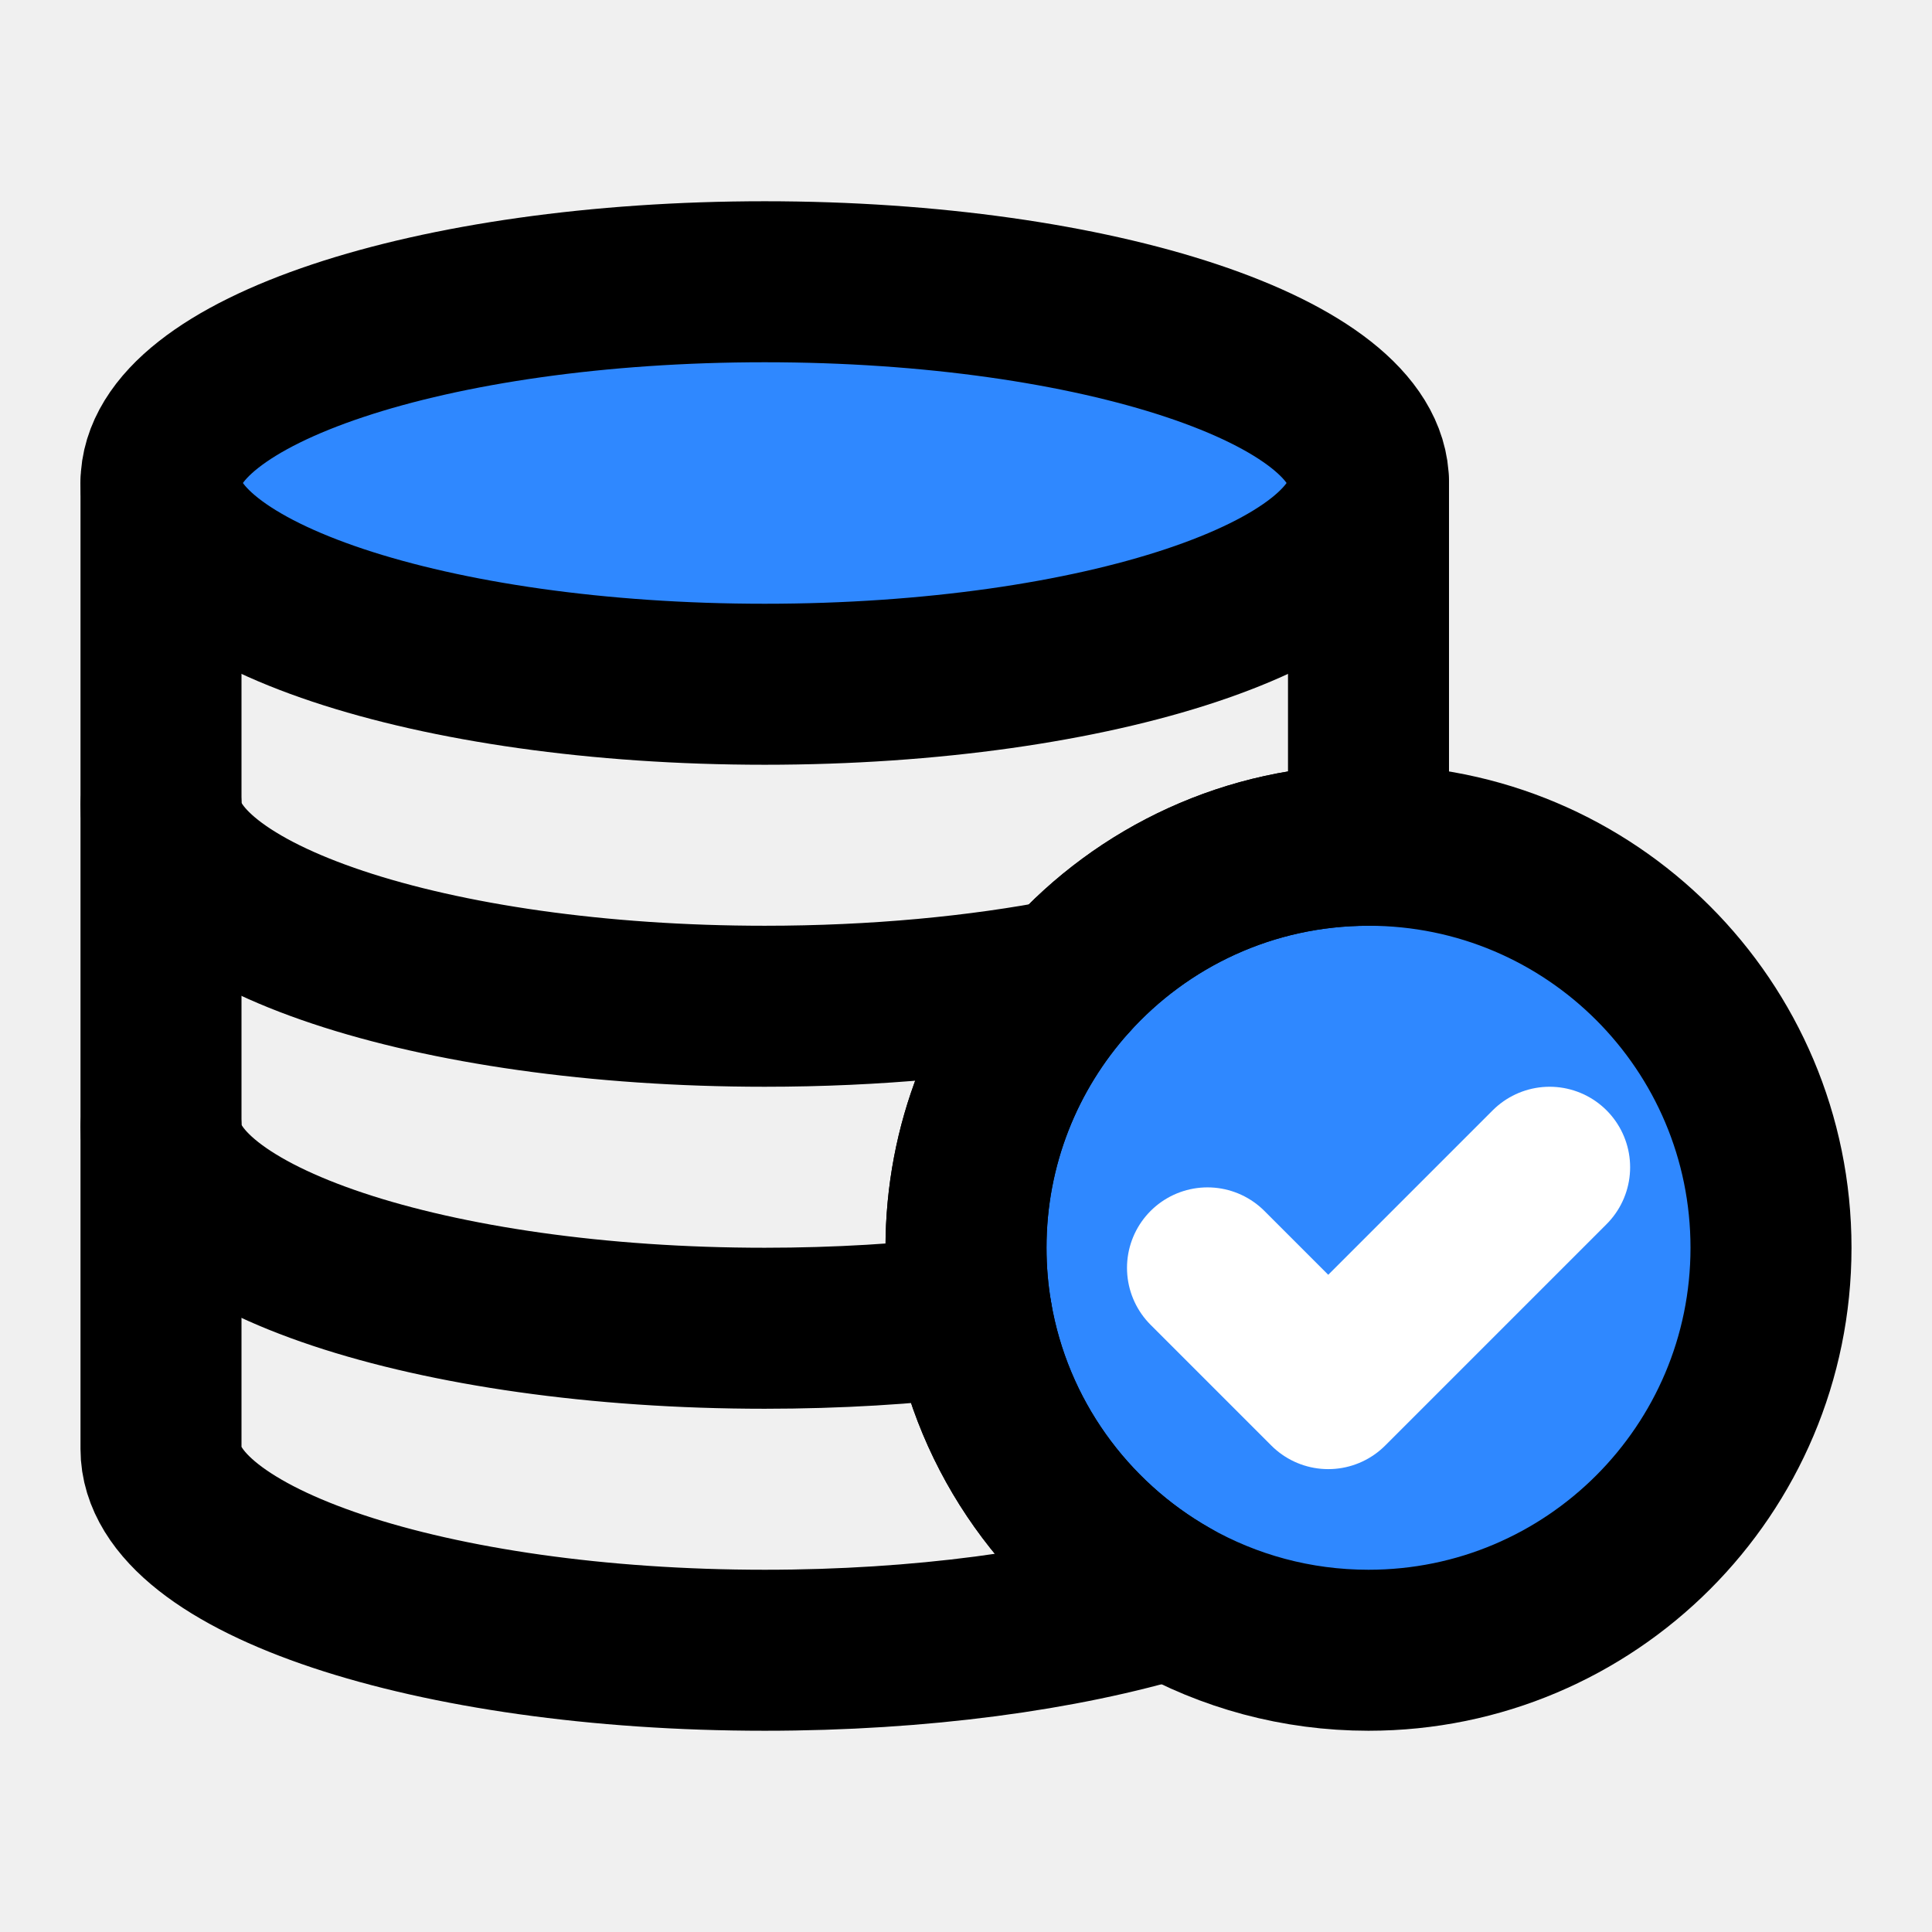
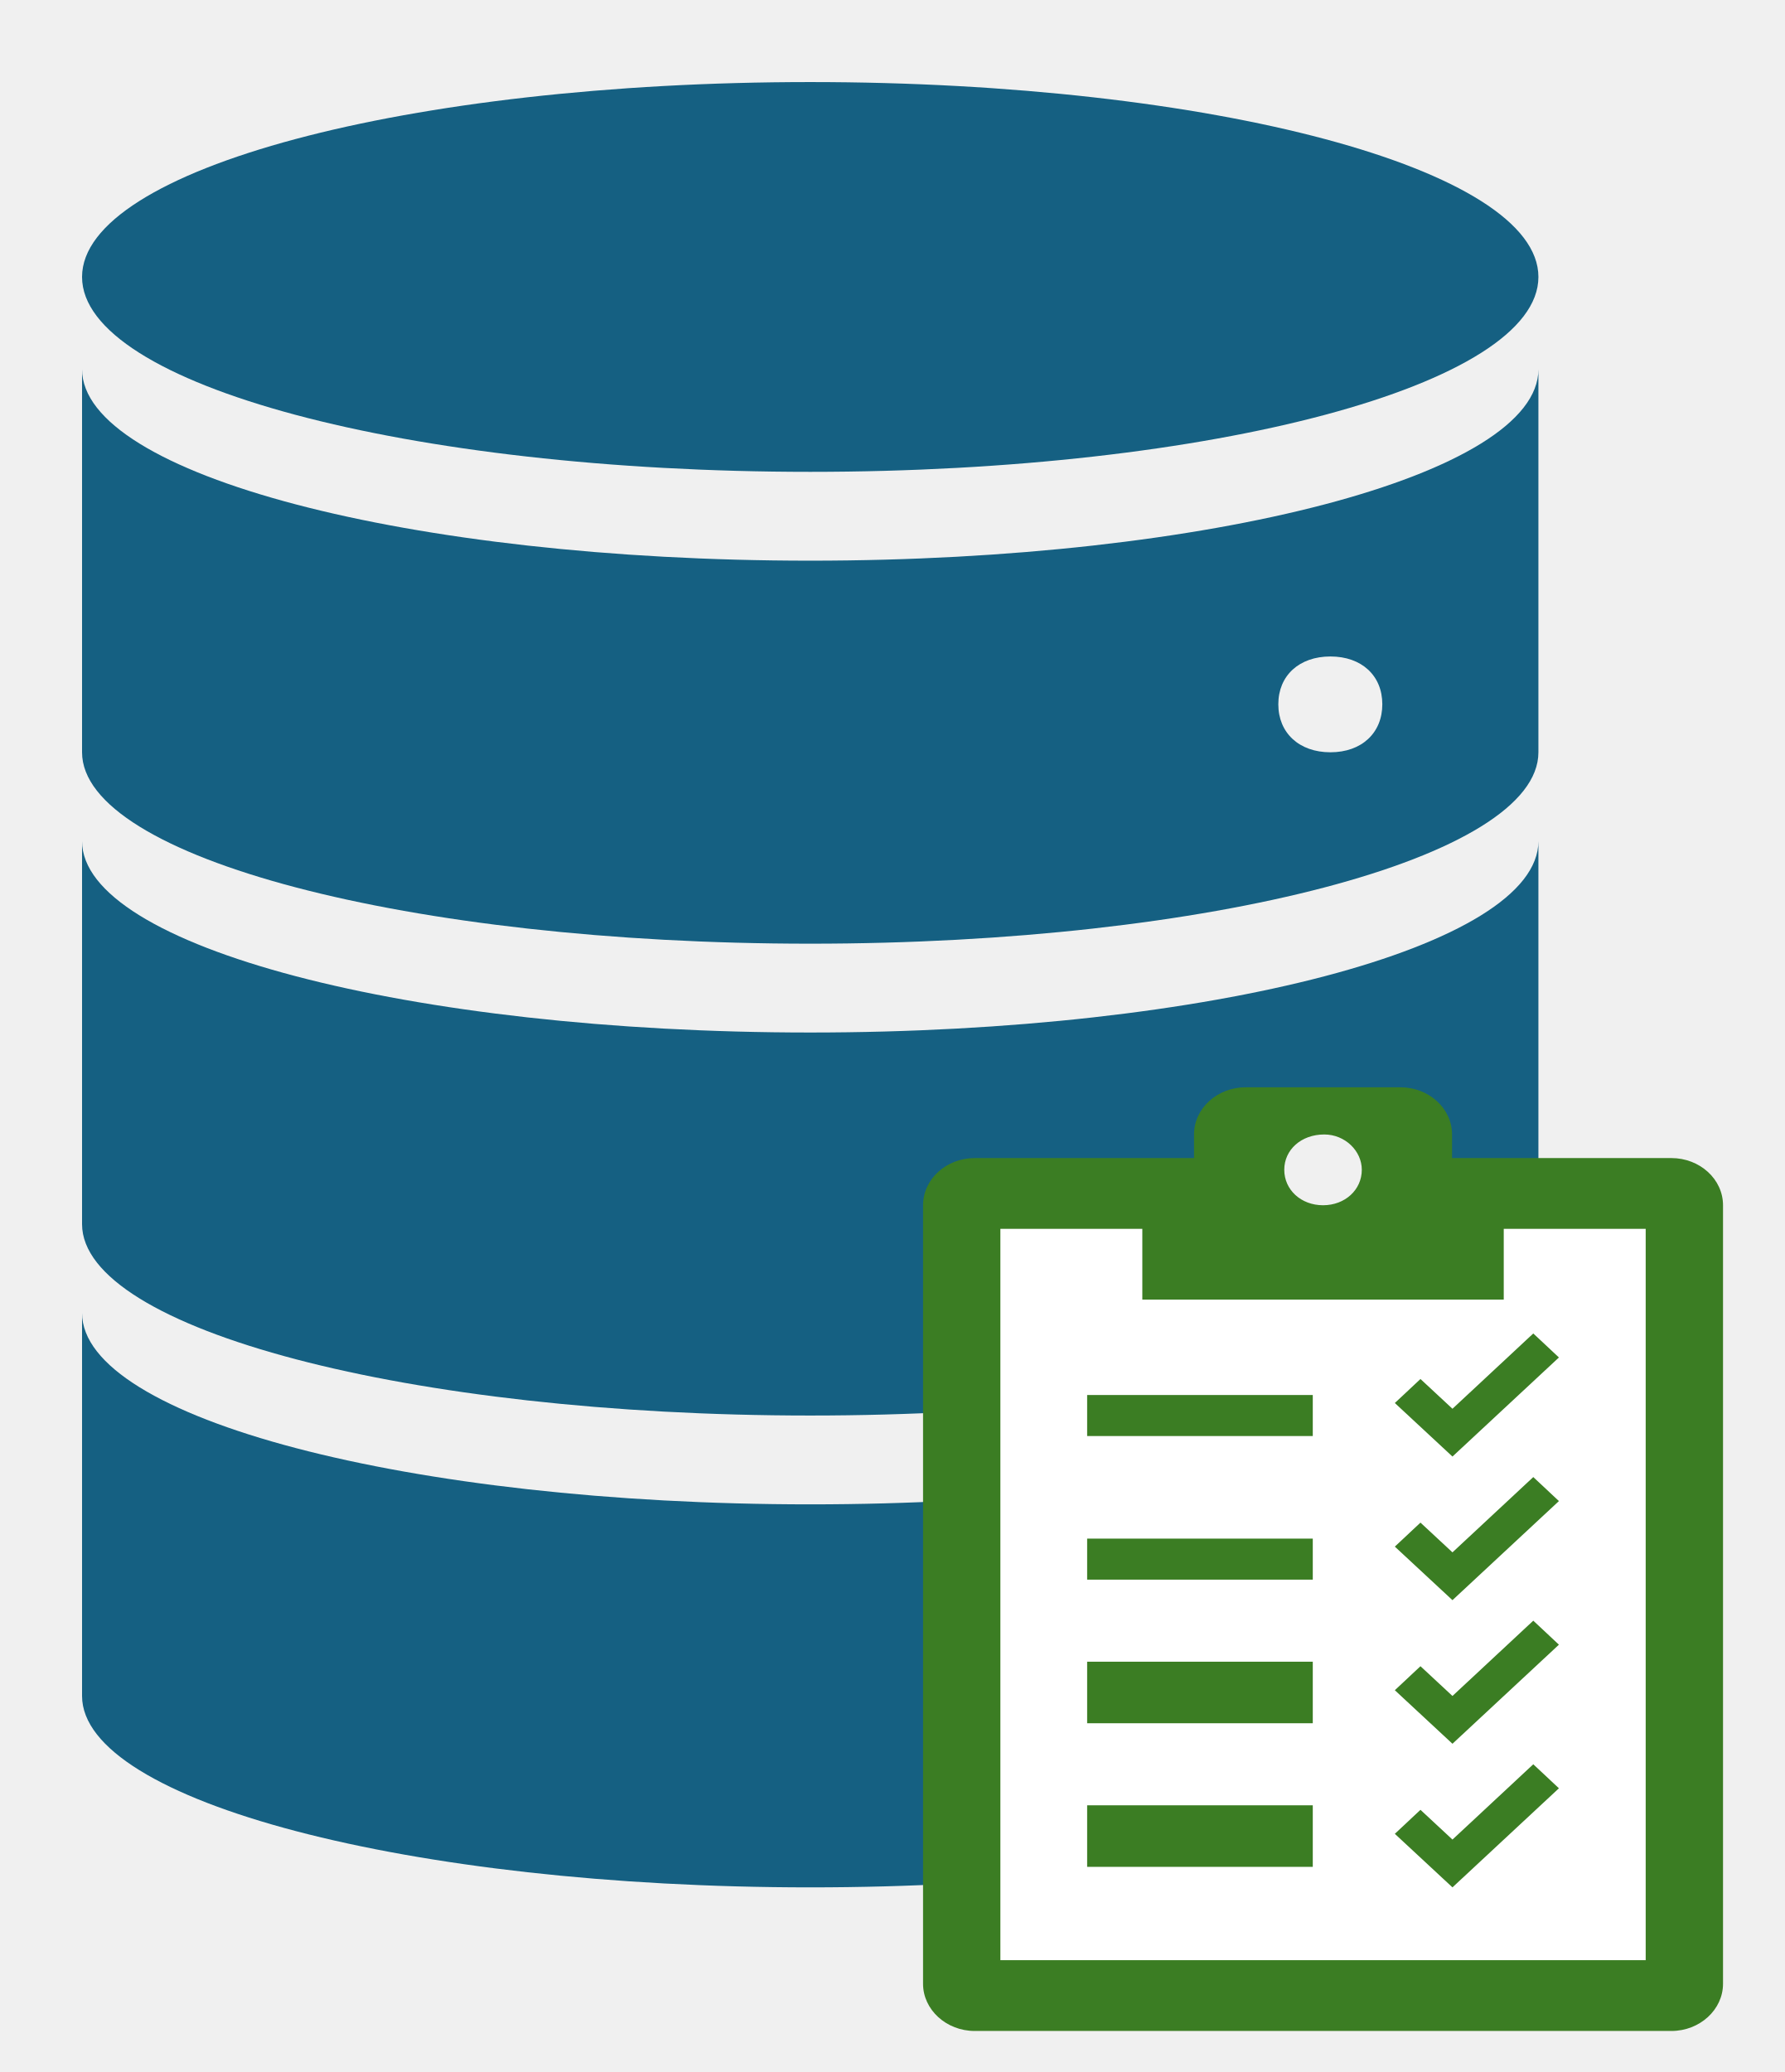
- <svg xmlns="http://www.w3.org/2000/svg" width="800px" height="800px" viewBox="0 0 48 48" fill="none">
-   <rect width="48" height="48" fill="white" fill-opacity="0.01" />
-   <path d="M44 31C44 36.523 39.523 41 34 41C32.209 41 30.528 40.529 29.074 39.705C26.514 38.253 24.658 35.705 24.144 32.698C24.049 32.146 24 31.579 24 31C24 28.432 24.968 26.091 26.558 24.32C28.389 22.282 31.045 21 34 21C39.523 21 44 25.477 44 31Z" fill="#2F88FF" stroke="#000000" stroke-width="4" stroke-linecap="round" stroke-linejoin="round" />
-   <path d="M34 12V20V21C31.045 21 28.389 22.282 26.558 24.32C24.968 26.091 24 28.432 24 31C24 31.579 24.049 32.146 24.144 32.698C24.658 35.705 26.514 38.253 29.074 39.705C26.412 40.51 22.878 41 19 41C10.716 41 4 38.761 4 36V28V20V12" stroke="#000000" stroke-width="4" stroke-linecap="round" stroke-linejoin="round" />
-   <path d="M34 12C34 14.761 27.284 17 19 17C10.716 17 4 14.761 4 12C4 9.239 10.716 7 19 7C27.284 7 34 9.239 34 12Z" fill="#2F88FF" stroke="#000000" stroke-width="4" stroke-linecap="round" stroke-linejoin="round" />
-   <path d="M4 28C4 30.761 10.716 33 19 33C20.807 33 22.539 32.894 24.144 32.698" stroke="#000000" stroke-width="4" stroke-linecap="round" stroke-linejoin="round" />
-   <path d="M4 20C4 22.761 10.716 25 19 25C21.756 25 24.339 24.752 26.558 24.32" stroke="#000000" stroke-width="4" stroke-linecap="round" stroke-linejoin="round" />
-   <path d="M38.5 29L33 34.5L30 31.5" stroke="white" stroke-width="4" stroke-linecap="round" stroke-linejoin="round" />
+ <svg xmlns="http://www.w3.org/2000/svg" width="87" height="101" xml:space="preserve" overflow="hidden">
+   <g transform="translate(-2177 -1164)">
+     <g>
+       <path d="M2252 1177.5C2252 1182.75 2236.11 1187 2216.5 1187 2196.89 1187 2181 1182.75 2181 1177.5 2181 1172.25 2196.89 1168 2216.5 1168 2236.11 1168 2252 1172.25 2252 1177.5Z" fill="#156082" fill-rule="evenodd" fill-opacity="1" />
+       <path d="M2241.86 1200.67C2240.34 1200.67 2239.32 1199.73 2239.32 1198.33 2239.32 1196.93 2240.34 1196 2241.86 1196 2243.38 1196 2244.39 1196.93 2244.39 1198.33 2244.39 1199.73 2243.38 1200.67 2241.86 1200.67ZM2216.5 1191.33C2196.98 1191.33 2181 1187.13 2181 1182L2181 1200.67C2181 1205.8 2196.98 1210 2216.5 1210 2236.02 1210 2252 1205.8 2252 1200.67L2252 1182C2252 1187.13 2236.02 1191.33 2216.5 1191.33Z" fill="#156082" fill-rule="evenodd" fill-opacity="1" />
+       <path d="M2241.86 1223.67C2240.34 1223.67 2239.32 1222.73 2239.32 1221.33 2239.32 1219.93 2240.34 1219 2241.86 1219 2243.38 1219 2244.39 1219.93 2244.39 1221.33 2244.39 1222.73 2243.38 1223.67 2241.86 1223.67ZM2216.5 1214.33C2196.98 1214.33 2181 1210.13 2181 1205L2181 1223.67C2181 1228.8 2196.98 1233 2216.5 1233 2236.02 1233 2252 1228.8 2252 1223.67L2252 1205C2252 1210.13 2236.02 1214.33 2216.5 1214.33Z" fill="#156082" fill-rule="evenodd" fill-opacity="1" />
+       <path d="M2241.86 1246.67C2240.34 1246.67 2239.32 1245.73 2239.32 1244.33 2239.32 1242.93 2240.34 1242 2241.86 1242 2243.38 1242 2244.39 1242.93 2244.39 1244.33 2244.39 1245.73 2243.38 1246.67 2241.86 1246.67ZM2216.5 1237.33C2196.98 1237.33 2181 1233.13 2181 1228L2181 1246.67C2181 1251.8 2196.98 1256 2216.5 1256 2236.02 1256 2252 1251.8 2252 1246.67L2252 1228C2252 1233.13 2236.02 1237.33 2216.5 1237.33Z" fill="#156082" fill-rule="evenodd" fill-opacity="1" />
+       <rect x="2225" y="1223" width="34" height="39" fill="#FFFFFF" fill-opacity="1" />
+       <path d="M2225.77 1223.9 2232.69 1223.9 2232.69 1227.35 2250.31 1227.35 2250.31 1223.9 2257.23 1223.9 2257.23 1259.55 2225.77 1259.55 2225.77 1223.9ZM2241.56 1219.3C2242.57 1219.3 2243.39 1220.1 2243.39 1221.02 2243.39 1222 2242.57 1222.75 2241.5 1222.75 2240.43 1222.75 2239.61 1222 2239.61 1221.02 2239.61 1220.05 2240.43 1219.3 2241.56 1219.3ZM2222 1222.75 2222 1260.7C2222 1261.96 2223.13 1263 2224.52 1263L2258.48 1263C2259.87 1263 2261 1261.96 2261 1260.7L2261 1222.75C2261 1221.48 2259.87 1220.45 2258.48 1220.45L2247.79 1220.45 2247.79 1219.3C2247.79 1218.03 2246.66 1217 2245.27 1217L2237.73 1217C2236.34 1217 2235.21 1218.03 2235.21 1219.3L2235.21 1220.45 2224.52 1220.45C2223.13 1220.45 2222 1221.48 2222 1222.75Z" fill="#3B7D23" fill-rule="evenodd" fill-opacity="1" />
+       <path d="M2230 1232 2241 1232 2241 1234 2230 1234Z" fill="#3B7D23" fill-rule="evenodd" fill-opacity="1" />
+       <path d="M2230 1239 2241 1239 2241 1241 2230 1241Z" fill="#3B7D23" fill-rule="evenodd" fill-opacity="1" />
+       <path d="M2230 1245 2241 1245 2241 1248 2230 1248Z" fill="#3B7D23" fill-rule="evenodd" fill-opacity="1" />
+       <path d="M2230 1252 2241 1252 2241 1255 2230 1255Z" fill="#3B7D23" fill-rule="evenodd" fill-opacity="1" />
+       <path d="M2245 1232.39 2246.25 1231.22 2247.81 1232.67 2251.75 1229 2253 1230.17 2247.81 1235Z" fill="#3B7D23" fill-rule="evenodd" fill-opacity="1" />
+       <path d="M2245 1239.39 2246.25 1238.22 2247.81 1239.67 2251.75 1236 2253 1237.17 2247.81 1242Z" fill="#3B7D23" fill-rule="evenodd" fill-opacity="1" />
+       <path d="M2245 1246.39 2246.25 1245.22 2247.81 1246.67 2251.75 1243 2253 1244.17 2247.81 1249Z" fill="#3B7D23" fill-rule="evenodd" fill-opacity="1" />
+       <path d="M2245 1253.39 2246.25 1252.22 2247.81 1253.67 2251.75 1250 2253 1251.17 2247.81 1256Z" fill="#3B7D23" fill-rule="evenodd" fill-opacity="1" />
+     </g>
+   </g>
</svg>
